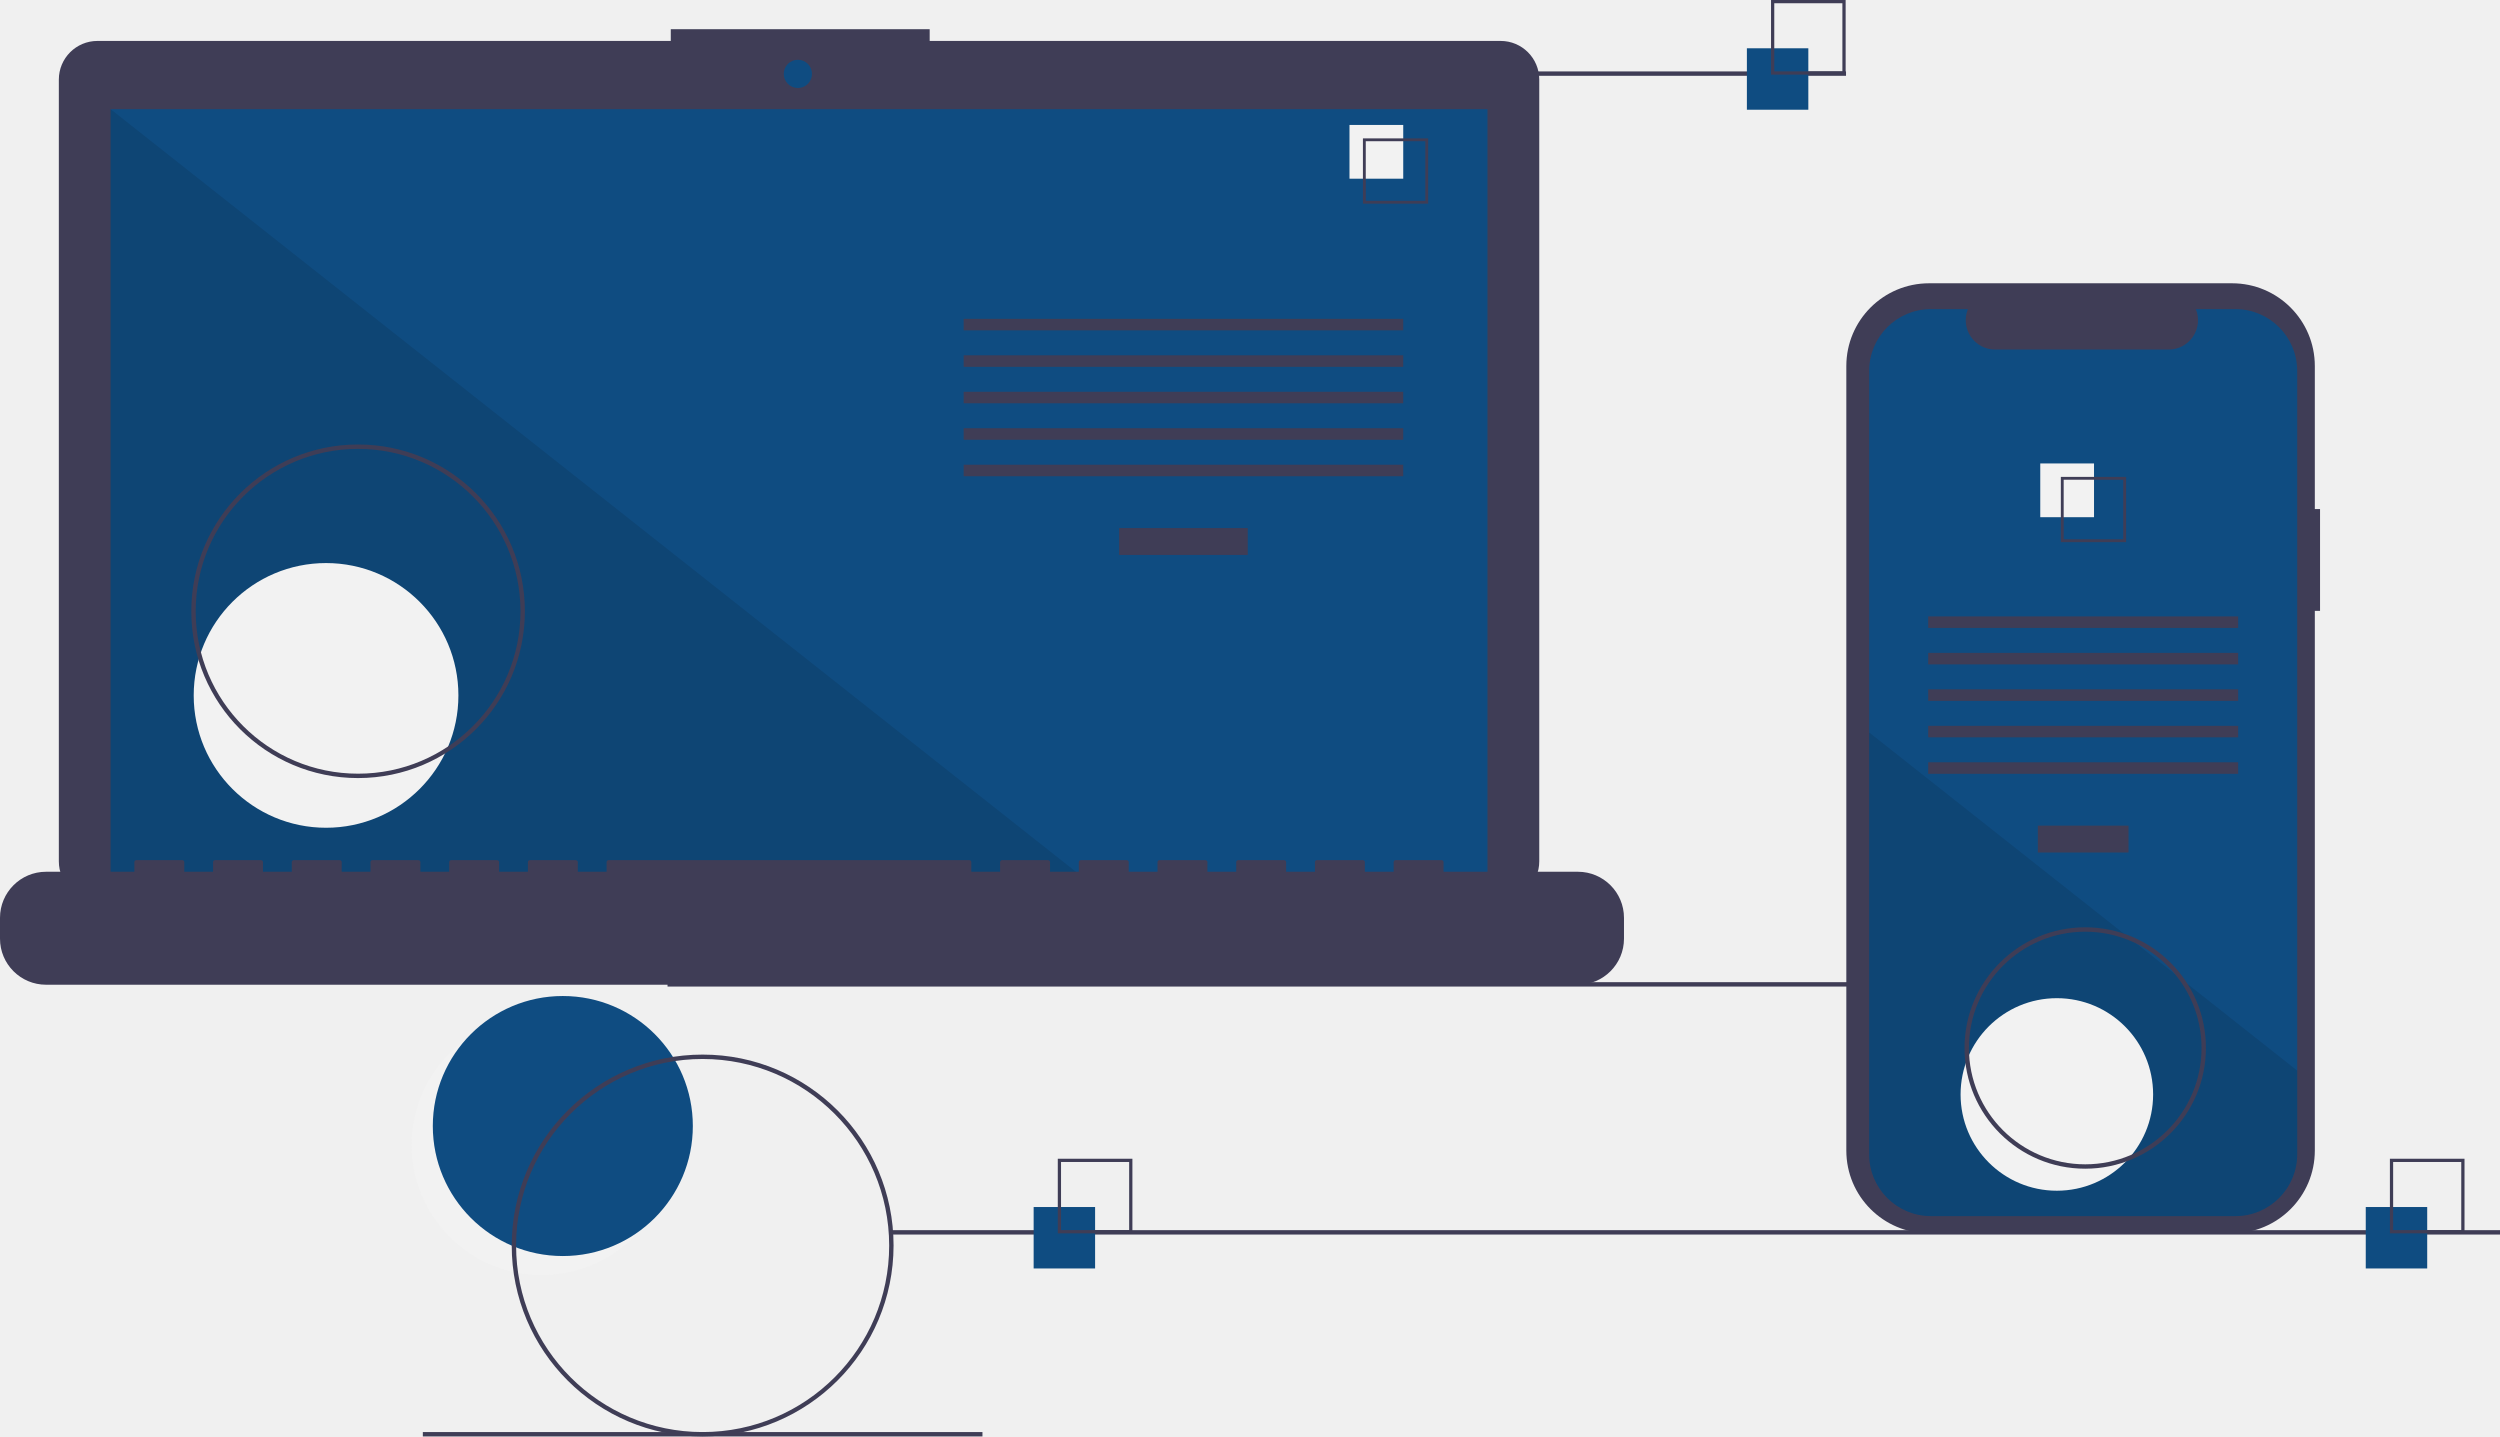
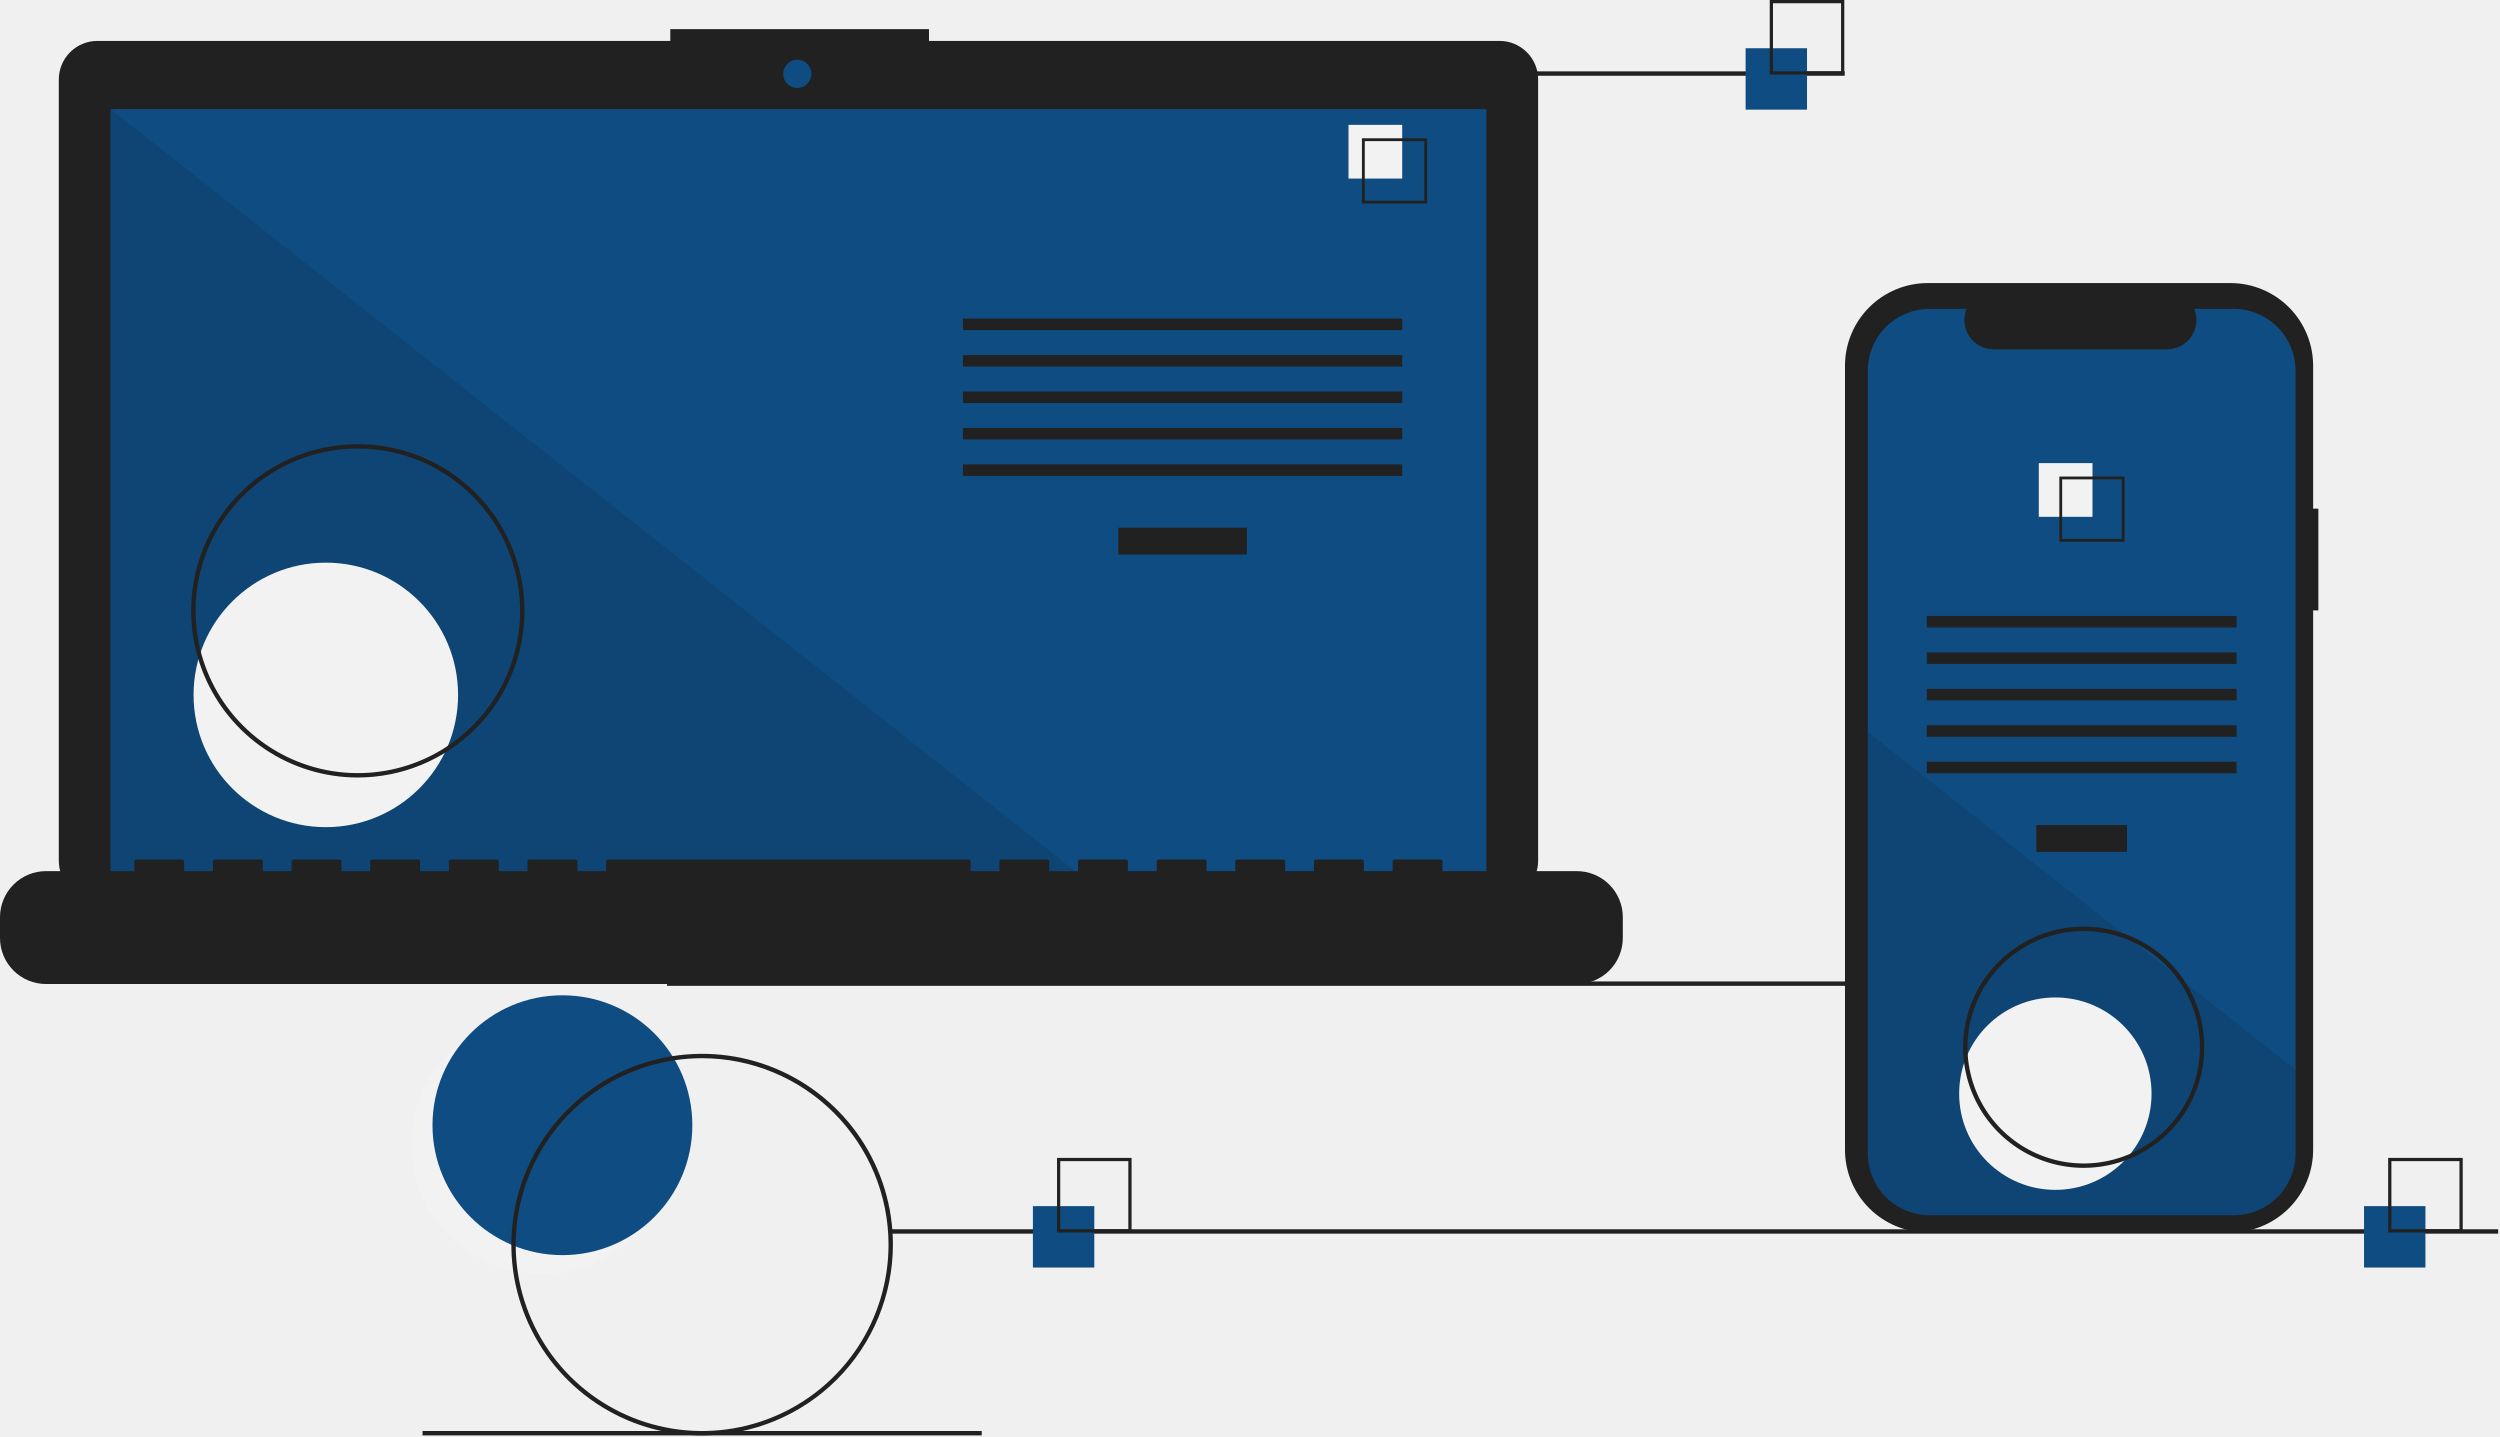
- <svg xmlns="http://www.w3.org/2000/svg" id="b6117b06-2b45-45bc-b789-4a82ab6612dd" data-name="Layer 1" width="1139.171" height="654.543" viewBox="0 0 1139.171 654.543">
-   <circle cx="246.827" cy="521.765" r="59.243" fill="#f2f2f2" />
-   <circle cx="256.46" cy="513.095" r="59.243" fill="#0f4c81" />
-   <rect x="304.171" y="447.543" width="733" height="2" fill="#3f3d56" />
-   <path d="M714.207,141.381H454.038v-5.362h-117.971v5.362H74.825a17.599,17.599,0,0,0-17.599,17.599V515.231a17.599,17.599,0,0,0,17.599,17.599H714.207a17.599,17.599,0,0,0,17.599-17.599V158.979A17.599,17.599,0,0,0,714.207,141.381Z" transform="translate(-30.41456 -122.7284)" fill="#3f3d56" />
-   <rect x="50.406" y="49.754" width="627.391" height="353.913" fill="#0f4c81" />
-   <circle cx="363.565" cy="33.667" r="6.435" fill="#0f4c81" />
-   <polygon points="498.374 403.667 50.406 403.667 50.406 49.754 498.374 403.667" opacity="0.1" />
-   <circle cx="148.574" cy="316.876" r="60.307" fill="#f2f2f2" />
-   <rect x="509.953" y="240.622" width="58.605" height="12.246" fill="#3f3d56" />
-   <rect x="439.102" y="145.279" width="200.307" height="5.248" fill="#3f3d56" />
-   <rect x="439.102" y="161.898" width="200.307" height="5.248" fill="#3f3d56" />
-   <rect x="439.102" y="178.518" width="200.307" height="5.248" fill="#3f3d56" />
-   <rect x="439.102" y="195.137" width="200.307" height="5.248" fill="#3f3d56" />
-   <rect x="439.102" y="211.756" width="200.307" height="5.248" fill="#3f3d56" />
-   <rect x="614.917" y="56.934" width="24.492" height="24.492" fill="#f2f2f2" />
-   <path d="M681.195,215.525h-29.74v-29.74h29.74Zm-28.447-1.293h27.154V187.078H652.748Z" transform="translate(-30.41456 -122.7284)" fill="#3f3d56" />
-   <path d="M749.422,519.96H688.192v-4.412a.875.875,0,0,0-.875-.875h-20.993a.875.875,0,0,0-.875.875v4.412H652.329v-4.412a.875.875,0,0,0-.875-.875H630.462a.875.875,0,0,0-.875.875v4.412H616.467v-4.412a.875.875,0,0,0-.875-.875H594.599a.875.875,0,0,0-.875.875v4.412H580.604v-4.412a.875.875,0,0,0-.875-.875H558.736a.875.875,0,0,0-.875.875v4.412H544.741v-4.412a.875.875,0,0,0-.875-.875H522.873a.875.875,0,0,0-.875.875v4.412H508.878v-4.412a.875.875,0,0,0-.875-.875h-20.993a.875.875,0,0,0-.875.875v4.412H473.015v-4.412a.875.875,0,0,0-.875-.875H307.696a.875.875,0,0,0-.875.875v4.412H293.701v-4.412a.875.875,0,0,0-.875-.875H271.833a.875.875,0,0,0-.875.875v4.412H257.838v-4.412a.875.875,0,0,0-.875-.875h-20.993a.875.875,0,0,0-.875.875v4.412H221.975v-4.412a.875.875,0,0,0-.875-.875H200.107a.875.875,0,0,0-.875.875v4.412H186.112v-4.412a.875.875,0,0,0-.875-.875H164.244a.875.875,0,0,0-.875.875v4.412H150.249v-4.412a.875.875,0,0,0-.875-.875H128.381a.875.875,0,0,0-.875.875v4.412H114.386v-4.412a.875.875,0,0,0-.875-.875H92.519a.875.875,0,0,0-.875.875v4.412H51.407a20.993,20.993,0,0,0-20.993,20.993v9.492A20.993,20.993,0,0,0,51.407,571.438H749.422a20.993,20.993,0,0,0,20.993-20.993v-9.492A20.993,20.993,0,0,0,749.422,519.96Z" transform="translate(-30.41456 -122.7284)" fill="#3f3d56" />
-   <path d="M193.586,477.272a76,76,0,1,1,76-76A76.086,76.086,0,0,1,193.586,477.272Zm0-150a74,74,0,1,0,74,74A74.084,74.084,0,0,0,193.586,327.272Z" transform="translate(-30.41456 -122.7284)" fill="#3f3d56" />
-   <rect x="586.171" y="32.543" width="255" height="2" fill="#3f3d56" />
-   <rect x="406.171" y="560.543" width="733" height="2" fill="#3f3d56" />
-   <rect x="192.672" y="652.543" width="255" height="2" fill="#3f3d56" />
-   <rect x="471" y="550" width="28" height="28" fill="#0f4c81" />
-   <path d="M546.415,684.728h-34v-34h34Zm-32.522-1.478H544.936V652.207H513.893Z" transform="translate(-30.41456 -122.7284)" fill="#3f3d56" />
-   <rect x="796" y="22" width="28" height="28" fill="#0f4c81" />
-   <path d="M871.415,156.728h-34v-34h34Zm-32.522-1.478H869.936V124.207H838.893Z" transform="translate(-30.41456 -122.7284)" fill="#3f3d56" />
-   <rect x="1078" y="550" width="28" height="28" fill="#0f4c81" />
-   <path d="M1153.415,684.728h-34v-34h34Zm-32.522-1.478h31.043V652.207h-31.043Z" transform="translate(-30.41456 -122.7284)" fill="#3f3d56" />
-   <path d="M1087.586,354.687h-2.379V289.525a37.714,37.714,0,0,0-37.714-37.714H909.44A37.714,37.714,0,0,0,871.726,289.525V647.006A37.714,37.714,0,0,0,909.44,684.72h138.053a37.714,37.714,0,0,0,37.714-37.714V401.07h2.379Z" transform="translate(-30.41456 -122.7284)" fill="#3f3d56" />
-   <path d="M1077.176,291.742v356.96a28.165,28.165,0,0,1-28.16,28.17H910.296a28.165,28.165,0,0,1-28.16-28.17v-356.96a28.163,28.163,0,0,1,28.16-28.16h16.83a13.379,13.379,0,0,0,12.39,18.43h79.09a13.379,13.379,0,0,0,12.39-18.43h18.02A28.163,28.163,0,0,1,1077.176,291.742Z" transform="translate(-30.41456 -122.7284)" fill="#0f4c81" />
-   <rect x="928.58" y="376.218" width="41.324" height="12.246" fill="#3f3d56" />
-   <rect x="878.621" y="280.875" width="141.24" height="5.248" fill="#3f3d56" />
-   <rect x="878.621" y="297.494" width="141.24" height="5.248" fill="#3f3d56" />
-   <rect x="878.621" y="314.114" width="141.24" height="5.248" fill="#3f3d56" />
-   <rect x="878.621" y="330.733" width="141.24" height="5.248" fill="#3f3d56" />
-   <rect x="878.621" y="347.352" width="141.24" height="5.248" fill="#3f3d56" />
-   <rect x="929.684" y="211.179" width="24.492" height="24.492" fill="#f2f2f2" />
-   <path d="M969.474,340.032v29.74h29.74v-29.74Zm28.45,28.45h-27.16v-27.16h27.16Z" transform="translate(-30.41456 -122.7284)" fill="#3f3d56" />
-   <path d="M1077.176,610.582v38.12a28.165,28.165,0,0,1-28.16,28.17H910.296a28.165,28.165,0,0,1-28.16-28.17v-192.21l116.87,92.33,2,1.58,21.74,17.17,2.03,1.61Z" transform="translate(-30.41456 -122.7284)" opacity="0.1" />
-   <circle cx="937.241" cy="498.707" r="43.868" fill="#f2f2f2" />
-   <path d="M350.586,777.272a87,87,0,1,1,87-87A87.099,87.099,0,0,1,350.586,777.272Zm0-172a85,85,0,1,0,85,85A85.096,85.096,0,0,0,350.586,605.272Z" transform="translate(-30.41456 -122.7284)" fill="#3f3d56" />
-   <path d="M980.586,655.272a55,55,0,1,1,55-55A55.062,55.062,0,0,1,980.586,655.272Zm0-108a53,53,0,1,0,53,53A53.06,53.06,0,0,0,980.586,547.272Z" transform="translate(-30.41456 -122.7284)" fill="#3f3d56" />
+ <svg xmlns="http://www.w3.org/2000/svg" width="1140" height="655" viewBox="0 0 1140 655" fill="none">
+   <g clip-path="url(#clip0)">
+     <path d="M246.827 581.008C279.546 581.008 306.07 554.484 306.07 521.765C306.07 489.046 279.546 462.521 246.827 462.521C214.108 462.521 187.583 489.046 187.583 521.765C187.583 554.484 214.108 581.008 246.827 581.008Z" fill="#F2F2F2" />
+     <path d="M256.46 572.338C289.179 572.338 315.703 545.814 315.703 513.095C315.703 480.376 289.179 453.852 256.46 453.852C223.741 453.852 197.217 480.376 197.217 513.095C197.217 545.814 223.741 572.338 256.46 572.338Z" fill="#0F4C81" />
+     <path d="M1037.17 447.543H304.171V449.543H1037.17V447.543Z" fill="#212121" />
+     <path d="M683.793 18.652H423.623V13.29H305.652V18.652H44.41C42.099 18.652 39.811 19.108 37.675 19.992C35.54 20.876 33.6 22.173 31.966 23.807C30.332 25.441 29.036 27.381 28.151 29.516C27.267 31.651 26.812 33.94 26.812 36.251V392.503C26.812 397.17 28.666 401.647 31.966 404.947C35.267 408.247 39.743 410.102 44.41 410.102H683.793C688.46 410.102 692.937 408.247 696.237 404.947C699.537 401.647 701.391 397.17 701.391 392.503V36.251C701.391 33.94 700.936 31.651 700.052 29.516C699.167 27.381 697.871 25.441 696.237 23.807C694.603 22.173 692.663 20.876 690.528 19.992C688.392 19.108 686.104 18.652 683.793 18.652V18.652Z" fill="#212121" />
+     <path d="M677.797 49.753H50.406V403.666H677.797V49.753Z" fill="#0F4C81" />
+     <path d="M363.565 40.102C367.119 40.102 370 37.221 370 33.667C370 30.113 367.119 27.232 363.565 27.232C360.011 27.232 357.13 30.113 357.13 33.667C357.13 37.221 360.011 40.102 363.565 40.102Z" fill="#0F4C81" />
+     <path opacity="0.1" d="M498.374 403.667H50.406V49.754L498.374 403.667Z" fill="black" />
+     <path d="M148.574 377.183C181.88 377.183 208.881 350.183 208.881 316.877C208.881 283.57 181.88 256.57 148.574 256.57C115.267 256.57 88.267 283.57 88.267 316.877C88.267 350.183 115.267 377.183 148.574 377.183Z" fill="#F2F2F2" />
+     <path d="M568.558 240.622H509.953V252.867H568.558V240.622Z" fill="#212121" />
+     <path d="M639.409 145.279H439.102V150.527H639.409V145.279Z" fill="#212121" />
+     <path d="M639.409 161.898H439.102V167.147H639.409V161.898Z" fill="#212121" />
+     <path d="M639.409 178.518H439.102V183.766H639.409V178.518Z" fill="#212121" />
+     <path d="M639.409 195.137H439.102V200.385H639.409V195.137Z" fill="#212121" />
+     <path d="M639.409 211.756H439.102V217.005H639.409V211.756Z" fill="#212121" />
+     <path d="M639.409 56.934H614.917V81.425H639.409V56.934Z" fill="#F2F2F2" />
+     <path d="M650.78 92.797H621.04V63.057H650.78V92.797ZM622.333 91.504H649.487V64.35H622.333V91.504Z" fill="#212121" />
+     <path d="M719.007 397.232H657.778V392.82C657.778 392.706 657.755 392.592 657.711 392.486C657.667 392.38 657.603 392.283 657.522 392.202C657.44 392.121 657.344 392.056 657.238 392.012C657.132 391.968 657.018 391.946 656.903 391.946H635.91C635.795 391.946 635.682 391.968 635.575 392.012C635.469 392.056 635.373 392.121 635.292 392.202C635.21 392.283 635.146 392.38 635.102 392.486C635.058 392.592 635.035 392.706 635.035 392.82V397.232H621.915V392.82C621.915 392.706 621.892 392.592 621.848 392.486C621.804 392.38 621.74 392.283 621.659 392.202C621.577 392.121 621.481 392.056 621.375 392.012C621.269 391.968 621.155 391.946 621.04 391.946H600.047C599.932 391.946 599.819 391.968 599.713 392.012C599.606 392.056 599.51 392.121 599.429 392.202C599.348 392.283 599.283 392.38 599.239 392.486C599.195 392.592 599.173 392.706 599.173 392.82V397.232H586.052V392.82C586.052 392.706 586.029 392.592 585.985 392.486C585.942 392.38 585.877 392.283 585.796 392.202C585.715 392.121 585.618 392.056 585.512 392.012C585.406 391.968 585.292 391.946 585.177 391.946H564.184C564.07 391.946 563.956 391.968 563.85 392.012C563.744 392.056 563.647 392.121 563.566 392.202C563.485 392.283 563.42 392.38 563.376 392.486C563.332 392.592 563.31 392.706 563.31 392.82V397.232H550.189V392.82C550.189 392.706 550.167 392.592 550.123 392.486C550.079 392.38 550.014 392.283 549.933 392.202C549.852 392.121 549.755 392.056 549.649 392.012C549.543 391.968 549.429 391.946 549.314 391.946H528.322C528.207 391.946 528.093 391.968 527.987 392.012C527.881 392.056 527.784 392.121 527.703 392.202C527.622 392.283 527.557 392.38 527.513 392.486C527.469 392.592 527.447 392.706 527.447 392.82V397.232H514.326V392.82C514.326 392.706 514.304 392.592 514.26 392.486C514.216 392.38 514.151 392.283 514.07 392.202C513.989 392.121 513.892 392.056 513.786 392.012C513.68 391.968 513.566 391.946 513.452 391.946H492.459C492.344 391.946 492.23 391.968 492.124 392.012C492.018 392.056 491.921 392.121 491.84 392.202C491.759 392.283 491.694 392.38 491.651 392.486C491.607 392.592 491.584 392.706 491.584 392.82V397.232H478.463V392.82C478.463 392.706 478.441 392.592 478.397 392.486C478.353 392.38 478.288 392.283 478.207 392.202C478.126 392.121 478.03 392.056 477.923 392.012C477.817 391.968 477.704 391.946 477.589 391.946H456.596C456.481 391.946 456.367 391.968 456.261 392.012C456.155 392.056 456.058 392.121 455.977 392.202C455.896 392.283 455.832 392.38 455.788 392.486C455.744 392.592 455.721 392.706 455.721 392.82V397.232H442.6V392.82C442.6 392.706 442.578 392.592 442.534 392.486C442.49 392.38 442.425 392.283 442.344 392.202C442.263 392.121 442.167 392.056 442.06 392.012C441.954 391.968 441.841 391.946 441.726 391.946H277.281C277.166 391.946 277.053 391.968 276.947 392.012C276.84 392.056 276.744 392.121 276.663 392.202C276.582 392.283 276.517 392.38 276.473 392.486C276.429 392.592 276.407 392.706 276.407 392.82V397.232H263.286V392.82C263.286 392.706 263.263 392.592 263.219 392.486C263.176 392.38 263.111 392.283 263.03 392.202C262.949 392.121 262.852 392.056 262.746 392.012C262.64 391.968 262.526 391.946 262.411 391.946H241.418C241.304 391.946 241.19 391.968 241.084 392.012C240.978 392.056 240.881 392.121 240.8 392.202C240.719 392.283 240.654 392.38 240.61 392.486C240.566 392.592 240.544 392.706 240.544 392.82V397.232H227.423V392.82C227.423 392.706 227.401 392.592 227.357 392.486C227.313 392.38 227.248 392.283 227.167 392.202C227.086 392.121 226.989 392.056 226.883 392.012C226.777 391.968 226.663 391.946 226.548 391.946H205.556C205.441 391.946 205.327 391.968 205.221 392.012C205.115 392.056 205.018 392.121 204.937 392.202C204.856 392.283 204.791 392.38 204.747 392.486C204.703 392.592 204.681 392.706 204.681 392.82V397.232H191.56V392.82C191.56 392.706 191.538 392.592 191.494 392.486C191.45 392.38 191.385 392.283 191.304 392.202C191.223 392.121 191.126 392.056 191.02 392.012C190.914 391.968 190.8 391.946 190.686 391.946H169.693C169.578 391.946 169.464 391.968 169.358 392.012C169.252 392.056 169.155 392.121 169.074 392.202C168.993 392.283 168.928 392.38 168.885 392.486C168.841 392.592 168.818 392.706 168.818 392.82V397.232H155.697V392.82C155.697 392.706 155.675 392.592 155.631 392.486C155.587 392.38 155.522 392.283 155.441 392.202C155.36 392.121 155.264 392.056 155.157 392.012C155.051 391.968 154.938 391.946 154.823 391.946H133.83C133.715 391.946 133.601 391.968 133.495 392.012C133.389 392.056 133.292 392.121 133.211 392.202C133.13 392.283 133.066 392.38 133.022 392.486C132.978 392.592 132.955 392.706 132.955 392.82V397.232H119.835V392.82C119.835 392.706 119.812 392.592 119.768 392.486C119.724 392.38 119.66 392.283 119.578 392.202C119.497 392.121 119.401 392.056 119.295 392.012C119.188 391.968 119.075 391.946 118.96 391.946H97.967C97.852 391.946 97.738 391.968 97.632 392.012C97.526 392.056 97.43 392.121 97.348 392.202C97.267 392.283 97.203 392.38 97.159 392.486C97.115 392.592 97.092 392.706 97.092 392.82V397.232H83.972V392.82C83.972 392.706 83.949 392.592 83.905 392.486C83.861 392.38 83.797 392.283 83.715 392.202C83.634 392.121 83.538 392.056 83.432 392.012C83.326 391.968 83.212 391.946 83.097 391.946H62.104C61.989 391.946 61.875 391.968 61.769 392.012C61.663 392.056 61.567 392.121 61.486 392.202C61.404 392.283 61.34 392.38 61.296 392.486C61.252 392.592 61.229 392.706 61.229 392.82V397.232H20.993C15.425 397.232 10.086 399.444 6.149 403.381C2.212 407.318 5.30432e-06 412.657 0 418.225V427.717C1.5913e-05 433.285 2.212 438.625 6.149 442.562C10.086 446.499 15.425 448.71 20.993 448.71H719.007C724.575 448.71 729.914 446.499 733.851 442.562C737.788 438.625 740 433.285 740 427.717V418.225C740 412.657 737.788 407.318 733.851 403.381C729.914 399.444 724.575 397.232 719.007 397.232Z" fill="#212121" />
+     <path d="M163.171 354.543C148.14 354.543 133.446 350.086 120.948 341.735C108.45 333.384 98.709 321.514 92.957 307.627C87.204 293.74 85.699 278.459 88.632 263.716C91.564 248.974 98.802 235.432 109.431 224.803C120.06 214.174 133.602 206.936 148.345 204.003C163.087 201.071 178.368 202.576 192.255 208.328C206.143 214.08 218.012 223.822 226.363 236.32C234.714 248.818 239.171 263.512 239.171 278.543C239.149 298.692 231.134 318.01 216.886 332.258C202.639 346.506 183.321 354.52 163.171 354.543ZM163.171 204.543C148.536 204.543 134.228 208.883 122.059 217.014C109.89 225.145 100.405 236.703 94.804 250.224C89.203 263.746 87.738 278.625 90.593 292.98C93.449 307.334 100.496 320.52 110.846 330.869C121.195 341.218 134.38 348.266 148.735 351.121C163.089 353.976 177.968 352.511 191.49 346.91C205.012 341.309 216.569 331.824 224.7 319.655C232.831 307.486 237.171 293.179 237.171 278.543C237.149 258.924 229.346 240.114 215.473 226.242C201.6 212.369 182.791 204.565 163.171 204.543V204.543Z" fill="#212121" />
+     <path d="M841.171 32.544H586.171V34.544H841.171V32.544Z" fill="#212121" />
+     <path d="M1139.17 560.543H406.171V562.543H1139.17V560.543Z" fill="#212121" />
+     <path d="M447.671 652.543H192.672V654.543H447.671V652.543Z" fill="#212121" />
+     <path d="M499 550H471V578H499V550Z" fill="#0F4C81" />
+     <path d="M516 562H482V528H516V562ZM483.478 560.522H514.522V529.478H483.478V560.522Z" fill="#212121" />
+     <path d="M824 22H796V50H824V22Z" fill="#0F4C81" />
+     <path d="M841 34H807V0H841V34ZM808.478 32.522H839.522V1.478H808.478V32.522Z" fill="#212121" />
+     <path d="M1106 550H1078V578H1106V550Z" fill="#0F4C81" />
+     <path d="M1123 562H1089V528H1123V562ZM1090.48 560.522H1121.52V529.478H1090.48V560.522Z" fill="#212121" />
+     <path d="M1057.17 231.958H1054.79V166.797C1054.79 161.844 1053.82 156.94 1051.92 152.364C1050.03 147.789 1047.25 143.631 1043.75 140.129C1040.24 136.627 1036.09 133.849 1031.51 131.954C1026.94 130.058 1022.03 129.083 1017.08 129.083H879.025C874.073 129.083 869.169 130.058 864.593 131.954C860.017 133.849 855.86 136.627 852.358 140.129C848.856 143.631 846.078 147.789 844.182 152.364C842.287 156.94 841.312 161.844 841.312 166.797V524.278C841.312 529.231 842.287 534.135 844.182 538.711C846.078 543.286 848.856 547.444 852.358 550.946C855.86 554.448 860.017 557.226 864.593 559.121C869.169 561.017 874.073 561.992 879.025 561.992H1017.08C1022.03 561.992 1026.94 561.017 1031.51 559.121C1036.09 557.226 1040.24 554.448 1043.75 550.946C1047.25 547.444 1050.03 543.286 1051.92 538.711C1053.82 534.135 1054.79 529.231 1054.79 524.278V278.341H1057.17V231.958Z" fill="#212121" />
+     <path d="M1046.76 169.013V525.973C1046.76 533.443 1043.8 540.607 1038.52 545.89C1033.23 551.173 1026.07 554.142 1018.6 554.143H879.881C872.412 554.142 865.248 551.173 859.967 545.89C854.686 540.607 851.72 533.443 851.721 525.973V169.013C851.722 161.545 854.689 154.383 859.97 149.102C865.251 143.821 872.413 140.854 879.881 140.853H896.711C895.883 142.885 895.567 145.089 895.792 147.271C896.016 149.454 896.773 151.548 897.997 153.368C899.221 155.189 900.874 156.681 902.811 157.712C904.747 158.744 906.907 159.283 909.101 159.283H988.191C990.385 159.283 992.546 158.744 994.482 157.712C996.419 156.681 998.072 155.189 999.296 153.368C1000.52 151.548 1001.28 149.454 1001.5 147.271C1001.73 145.089 1001.41 142.885 1000.58 140.853H1018.6C1026.07 140.854 1033.23 143.821 1038.51 149.102C1043.79 154.383 1046.76 161.545 1046.76 169.013V169.013Z" fill="#0F4C81" />
+     <path d="M969.903 376.218H928.58V388.464H969.903V376.218Z" fill="#212121" />
+     <path d="M1019.86 280.875H878.621V286.123H1019.86V280.875Z" fill="#212121" />
+     <path d="M1019.86 297.494H878.621V302.742H1019.86V297.494Z" fill="#212121" />
+     <path d="M1019.86 314.114H878.621V319.362H1019.86V314.114Z" fill="#212121" />
+     <path d="M1019.86 330.733H878.621V335.981H1019.86V330.733Z" fill="#212121" />
+     <path d="M1019.86 347.353H878.621V352.601H1019.86V347.353Z" fill="#212121" />
+     <path d="M954.175 211.179H929.684V235.67H954.175V211.179Z" fill="#F2F2F2" />
+     <path d="M939.059 217.303V247.043H968.799V217.303H939.059ZM967.509 245.753H940.349V218.593H967.509V245.753Z" fill="#212121" />
+     <path opacity="0.1" d="M1046.76 487.853V525.973C1046.76 533.443 1043.8 540.607 1038.52 545.89C1033.23 551.173 1026.07 554.142 1018.6 554.143H879.881C872.412 554.142 865.248 551.173 859.967 545.89C854.686 540.607 851.72 533.443 851.721 525.973V333.763L968.591 426.093L970.591 427.673L992.331 444.843L994.361 446.453L1046.76 487.853Z" fill="black" />
+     <path d="M937.241 542.575C961.469 542.575 981.109 522.934 981.109 498.707C981.109 474.479 961.469 454.839 937.241 454.839C913.014 454.839 893.374 474.479 893.374 498.707C893.374 522.934 913.014 542.575 937.241 542.575Z" fill="#F2F2F2" />
+     <path d="M320.171 654.543C302.964 654.543 286.144 649.441 271.837 639.881C257.53 630.321 246.379 616.734 239.794 600.836C233.209 584.939 231.486 567.446 234.843 550.57C238.2 533.694 246.486 518.192 258.653 506.025C270.82 493.858 286.322 485.572 303.198 482.215C320.075 478.858 337.568 480.581 353.465 487.165C369.362 493.75 382.95 504.901 392.509 519.208C402.069 533.515 407.171 550.336 407.171 567.543C407.145 590.609 397.971 612.722 381.661 629.033C365.351 645.343 343.237 654.517 320.171 654.543ZM320.171 482.543C303.36 482.543 286.926 487.528 272.948 496.868C258.97 506.208 248.075 519.483 241.642 535.015C235.208 550.547 233.525 567.637 236.805 584.126C240.084 600.614 248.18 615.76 260.067 627.647C271.955 639.535 287.1 647.63 303.589 650.91C320.077 654.19 337.168 652.506 352.699 646.073C368.231 639.639 381.506 628.745 390.846 614.767C400.186 600.788 405.171 584.354 405.171 567.543C405.146 545.007 396.182 523.402 380.247 507.467C364.312 491.532 342.707 482.568 320.171 482.543V482.543Z" fill="#212121" />
+     <path d="M950.171 532.543C939.293 532.543 928.66 529.317 919.615 523.274C910.57 517.23 903.521 508.641 899.358 498.591C895.195 488.541 894.106 477.482 896.228 466.813C898.35 456.144 903.589 446.344 911.281 438.652C918.972 430.96 928.772 425.722 939.441 423.6C950.11 421.478 961.169 422.567 971.219 426.73C981.269 430.892 989.859 437.942 995.902 446.987C1001.95 456.031 1005.17 466.665 1005.17 477.543C1005.15 492.125 999.355 506.105 989.044 516.416C978.733 526.727 964.753 532.527 950.171 532.543V532.543ZM950.171 424.543C939.689 424.543 929.442 427.651 920.726 433.475C912.01 439.299 905.217 447.576 901.206 457.261C897.194 466.945 896.145 477.602 898.19 487.883C900.235 498.164 905.283 507.607 912.695 515.02C920.107 522.432 929.551 527.48 939.832 529.525C950.113 531.57 960.769 530.52 970.454 526.509C980.138 522.497 988.416 515.704 994.239 506.988C1000.06 498.272 1003.17 488.025 1003.17 477.543C1003.16 463.491 997.567 450.02 987.631 440.084C977.695 430.148 964.223 424.559 950.171 424.543Z" fill="#212121" />
+   </g>
+   <defs>
+     <clipPath id="clip0">
+       <rect width="1139.17" height="654.543" fill="white" />
+     </clipPath>
+   </defs>
</svg>
